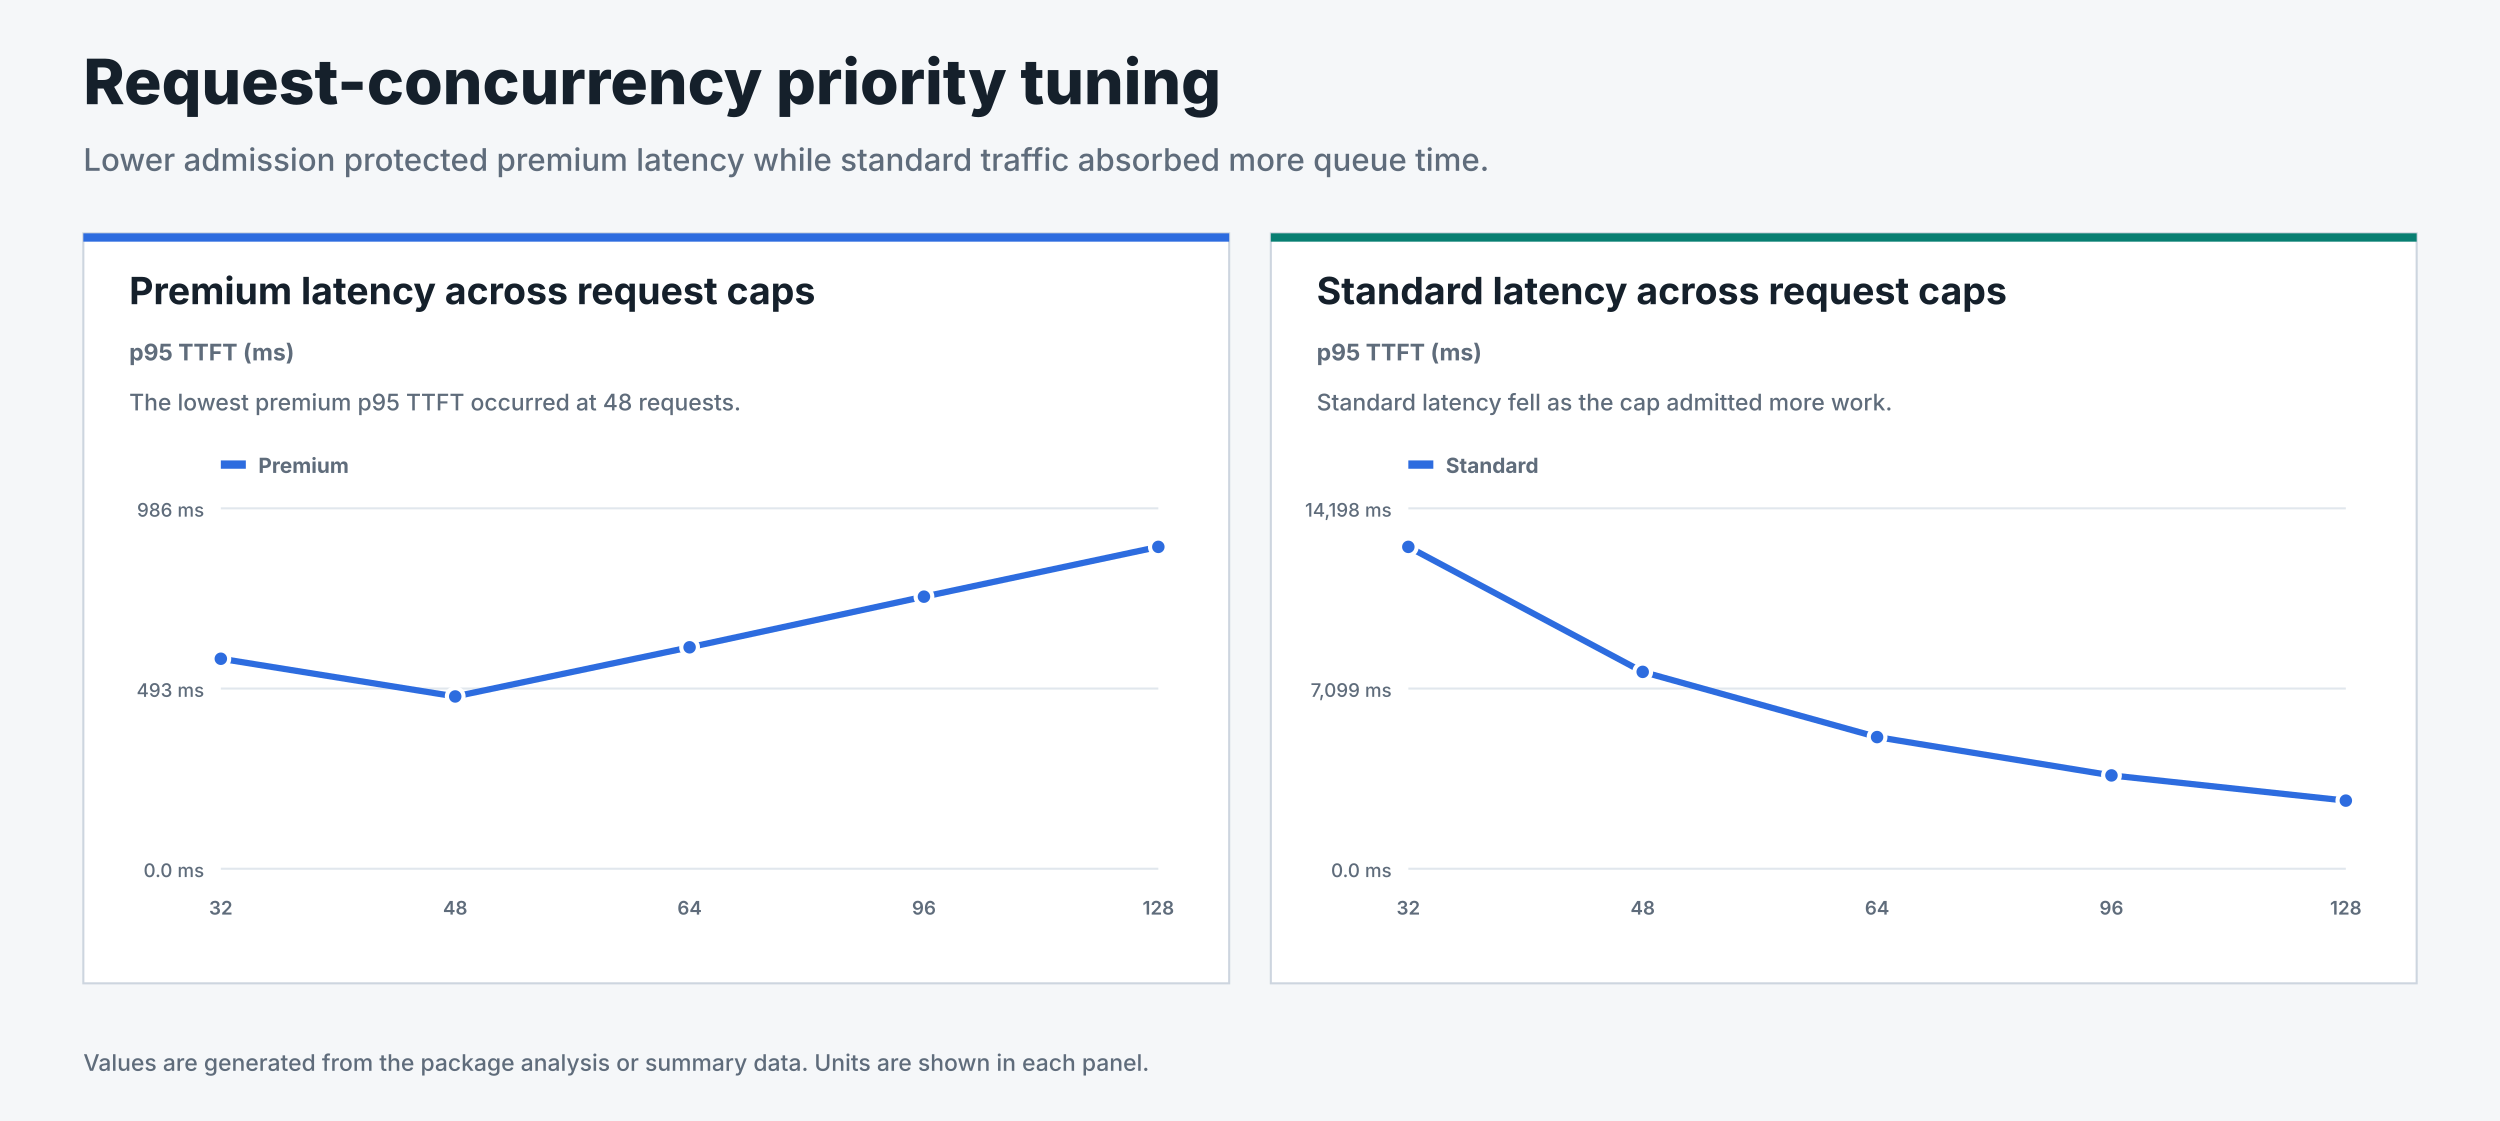
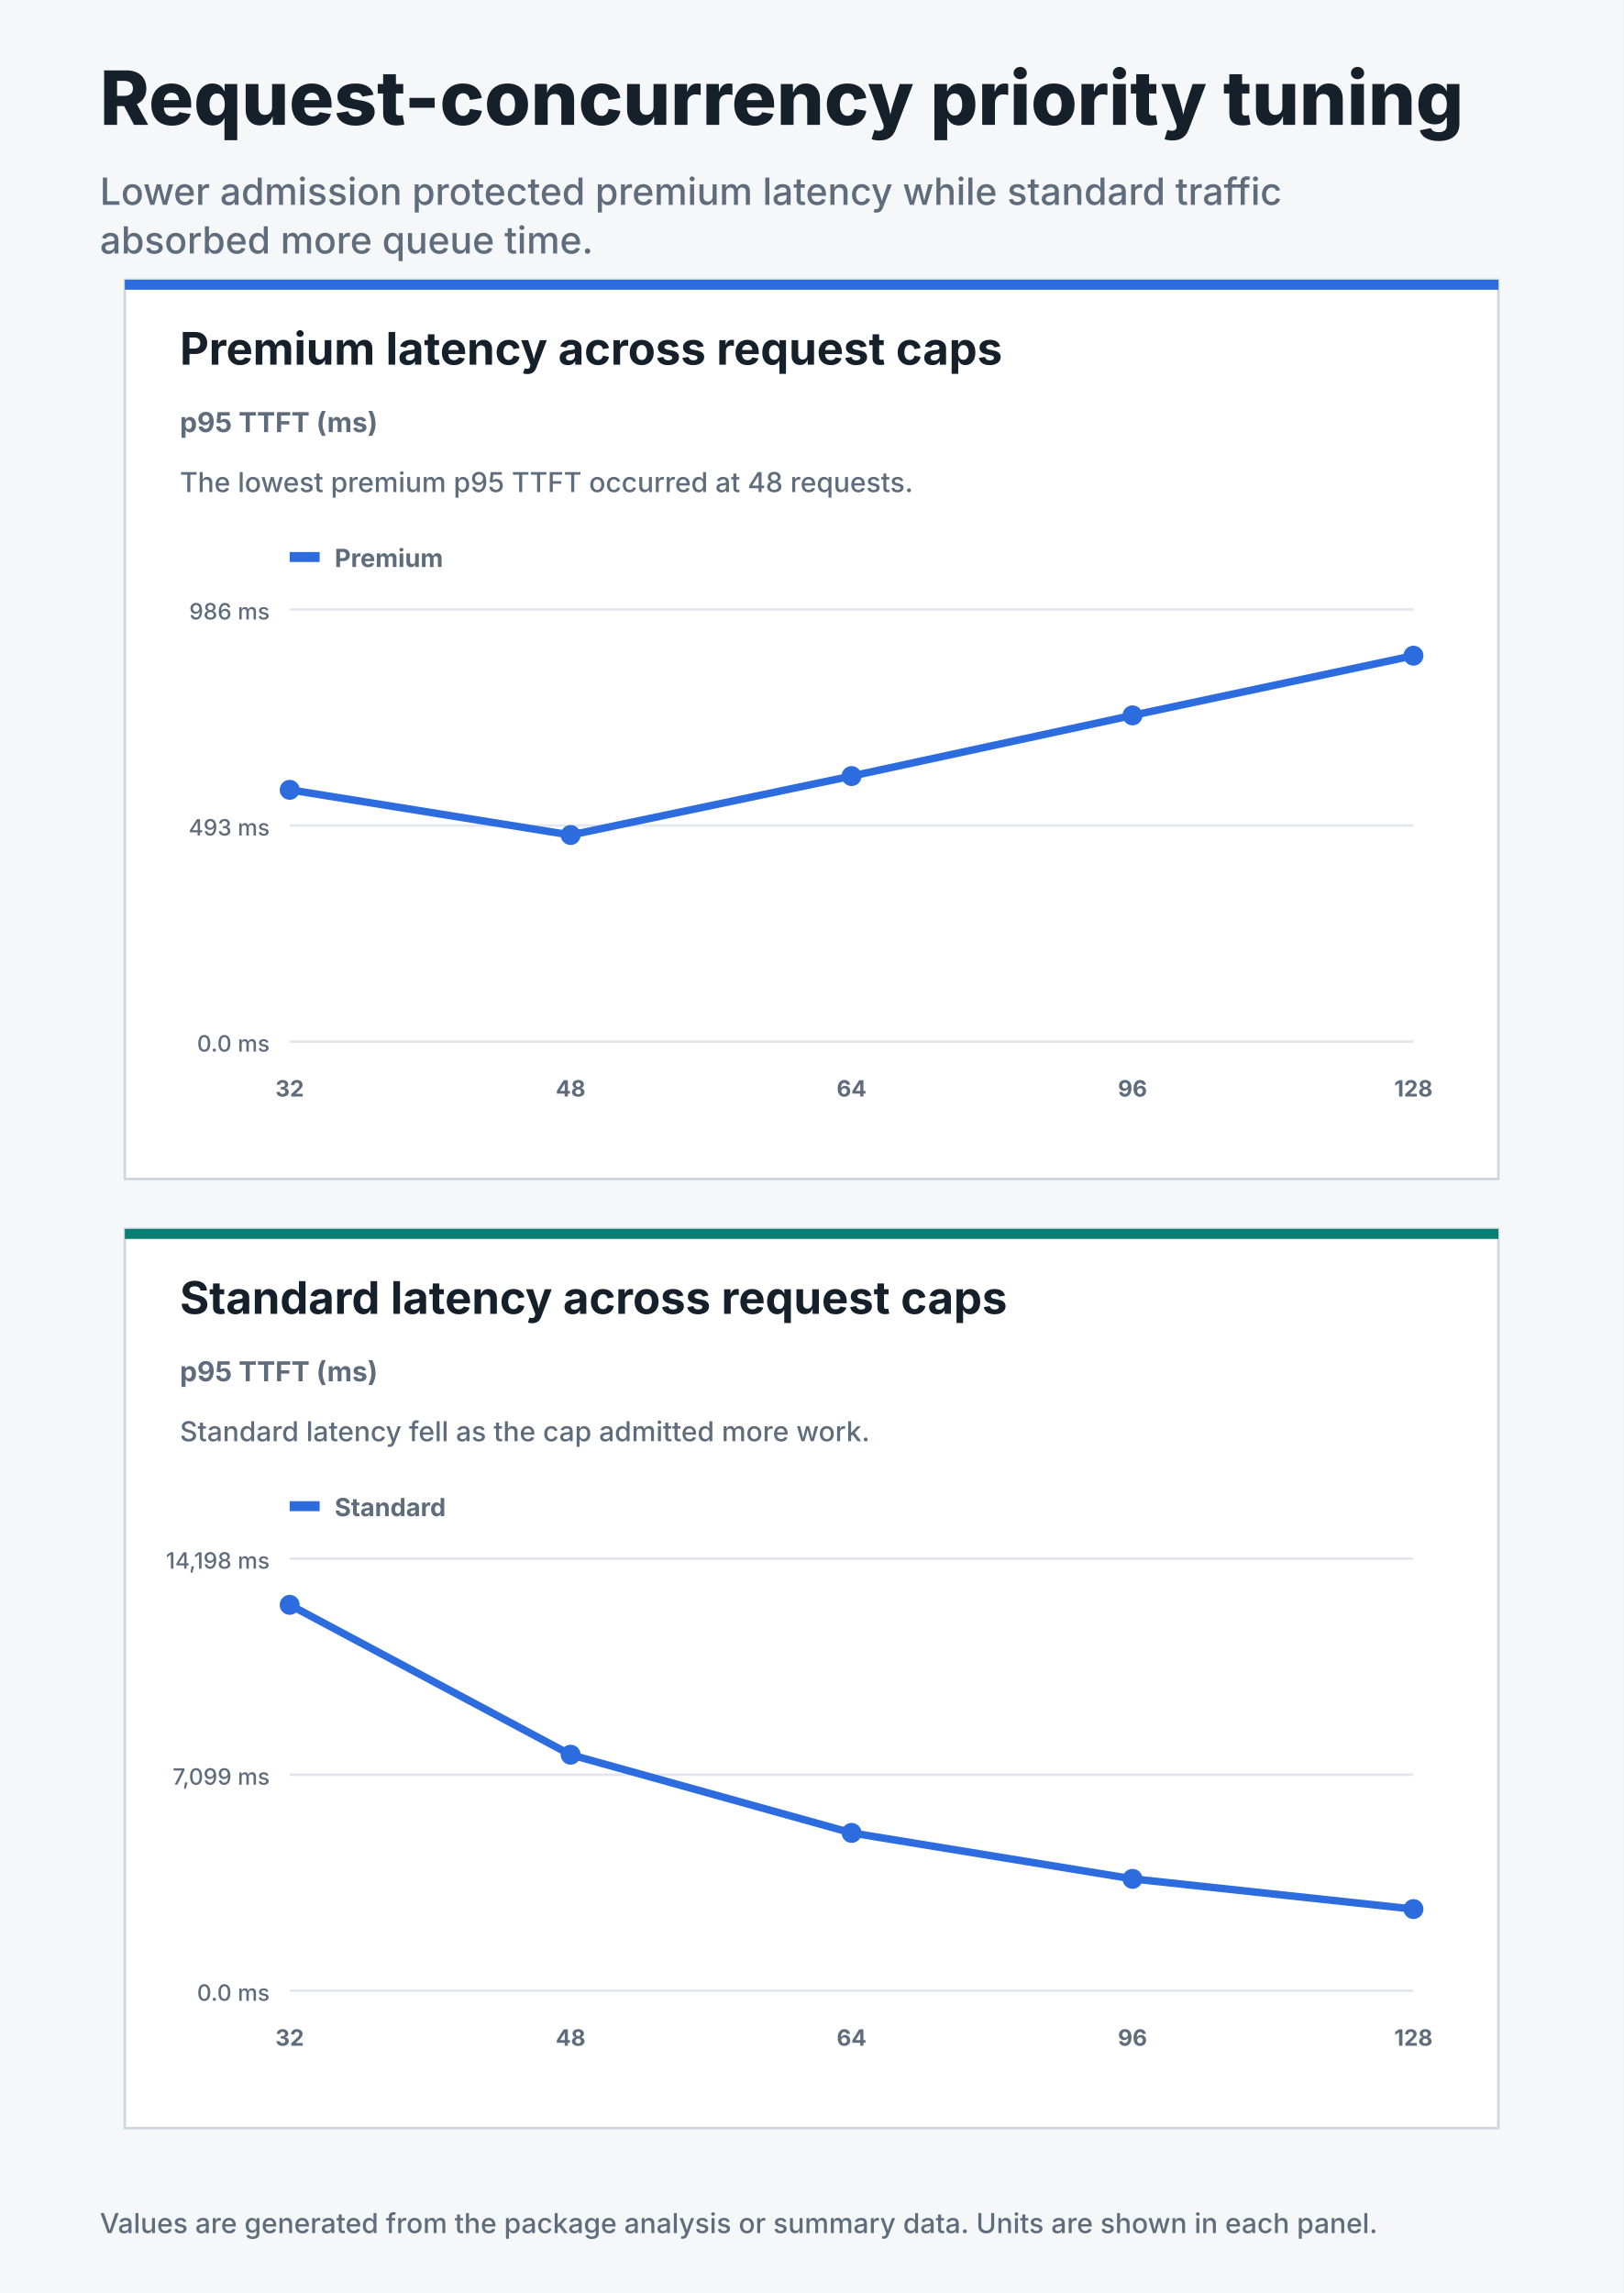
- <svg xmlns="http://www.w3.org/2000/svg" width="1200" height="538" viewBox="0 0 1200 538" role="img" aria-labelledby="title desc">
+ <svg xmlns="http://www.w3.org/2000/svg" width="650" height="918" viewBox="0 0 650 918" role="img" aria-labelledby="title desc">
  <style>text{font-family:Inter,Arial,sans-serif;letter-spacing:0}</style>
-   <rect width="1200" height="538" fill="#f5f7f9" />
+   <rect width="650" height="918" fill="#f5f7f9" />
  <text x="40.0" y="50.0" fill="#15202b" font-size="30" font-weight="800" text-anchor="start">Request-concurrency priority tuning</text>
  <text x="40.0" y="82.0" fill="#5f6c7b" font-size="15" font-weight="550">
-     <tspan x="40.0" dy="0.0">Lower admission protected premium latency while standard traffic absorbed more queue time.</tspan>
+     <tspan x="40.0" dy="0.0">Lower admission protected premium latency while standard traffic</tspan>
+     <tspan x="40.0" dy="19.5">absorbed more queue time.</tspan>
  </text>
-   <rect x="40" y="112" width="550" height="360" fill="#ffffff" stroke="#cdd5df" />
-   <rect x="40" y="112" width="550" height="4" fill="#2d6cdf" />
-   <text x="62.0" y="146.0" fill="#15202b" font-size="18" font-weight="750">
-     <tspan x="62.0" dy="0.0">Premium latency across request caps</tspan>
+   <rect x="50" y="112" width="550" height="360" fill="#ffffff" stroke="#cdd5df" />
+   <rect x="50" y="112" width="550" height="4" fill="#2d6cdf" />
+   <text x="72.0" y="146.0" fill="#15202b" font-size="18" font-weight="750">
+     <tspan x="72.0" dy="0.0">Premium latency across request caps</tspan>
  </text>
-   <text x="62.0" y="173.0" fill="#5f6c7b" font-size="11" font-weight="650" text-anchor="start">p95 TTFT (ms)</text>
-   <text x="62.0" y="197.0" fill="#5f6c7b" font-size="11" font-weight="500">
-     <tspan x="62.0" dy="0.0">The lowest premium p95 TTFT occurred at 48 requests.</tspan>
+   <text x="72.0" y="173.0" fill="#5f6c7b" font-size="11" font-weight="650" text-anchor="start">p95 TTFT (ms)</text>
+   <text x="72.0" y="197.0" fill="#5f6c7b" font-size="11" font-weight="500">
+     <tspan x="72.0" dy="0.0">The lowest premium p95 TTFT occurred at 48 requests.</tspan>
  </text>
-   <line x1="106" y1="417.0" x2="556" y2="417.0" stroke="#e1e7ed" />
-   <text x="98.0" y="421.0" fill="#5f6c7b" font-size="9" font-weight="550" text-anchor="end">0.0 ms</text>
-   <line x1="106" y1="330.5" x2="556" y2="330.5" stroke="#e1e7ed" />
-   <text x="98.0" y="334.5" fill="#5f6c7b" font-size="9" font-weight="550" text-anchor="end">493 ms</text>
-   <line x1="106" y1="244.0" x2="556" y2="244.0" stroke="#e1e7ed" />
-   <text x="98.0" y="248.0" fill="#5f6c7b" font-size="9" font-weight="550" text-anchor="end">986 ms</text>
-   <text x="106.0" y="439.0" fill="#5f6c7b" font-size="9" font-weight="600" text-anchor="middle">32</text>
-   <text x="218.5" y="439.0" fill="#5f6c7b" font-size="9" font-weight="600" text-anchor="middle">48</text>
-   <text x="331.0" y="439.0" fill="#5f6c7b" font-size="9" font-weight="600" text-anchor="middle">64</text>
-   <text x="443.5" y="439.0" fill="#5f6c7b" font-size="9" font-weight="600" text-anchor="middle">96</text>
-   <text x="556.0" y="439.0" fill="#5f6c7b" font-size="9" font-weight="600" text-anchor="middle">128</text>
-   <polyline points="106.0,316.2 218.5,334.3 331.0,310.7 443.5,286.4 556.0,262.5" fill="none" stroke="#2d6cdf" stroke-width="3" />
-   <circle cx="106.0" cy="316.2" r="4" fill="#2d6cdf" stroke="#ffffff" stroke-width="2" />
-   <circle cx="218.5" cy="334.3" r="4" fill="#2d6cdf" stroke="#ffffff" stroke-width="2" />
-   <circle cx="331.0" cy="310.7" r="4" fill="#2d6cdf" stroke="#ffffff" stroke-width="2" />
-   <circle cx="443.5" cy="286.4" r="4" fill="#2d6cdf" stroke="#ffffff" stroke-width="2" />
-   <circle cx="556.0" cy="262.5" r="4" fill="#2d6cdf" stroke="#ffffff" stroke-width="2" />
-   <rect x="106" y="221" width="12" height="4" fill="#2d6cdf" />
-   <text x="124.0" y="227.0" fill="#5f6c7b" font-size="10" font-weight="650" text-anchor="start">Premium</text>
-   <rect x="610" y="112" width="550" height="360" fill="#ffffff" stroke="#cdd5df" />
-   <rect x="610" y="112" width="550" height="4" fill="#087f72" />
-   <text x="632.0" y="146.0" fill="#15202b" font-size="18" font-weight="750">
-     <tspan x="632.0" dy="0.0">Standard latency across request caps</tspan>
+   <line x1="116" y1="417.0" x2="566" y2="417.0" stroke="#e1e7ed" />
+   <text x="108.0" y="421.0" fill="#5f6c7b" font-size="9" font-weight="550" text-anchor="end">0.0 ms</text>
+   <line x1="116" y1="330.5" x2="566" y2="330.5" stroke="#e1e7ed" />
+   <text x="108.0" y="334.5" fill="#5f6c7b" font-size="9" font-weight="550" text-anchor="end">493 ms</text>
+   <line x1="116" y1="244.0" x2="566" y2="244.0" stroke="#e1e7ed" />
+   <text x="108.0" y="248.0" fill="#5f6c7b" font-size="9" font-weight="550" text-anchor="end">986 ms</text>
+   <text x="116.0" y="439.0" fill="#5f6c7b" font-size="9" font-weight="700" text-anchor="middle">32</text>
+   <text x="228.5" y="439.0" fill="#5f6c7b" font-size="9" font-weight="700" text-anchor="middle">48</text>
+   <text x="341.0" y="439.0" fill="#5f6c7b" font-size="9" font-weight="700" text-anchor="middle">64</text>
+   <text x="453.5" y="439.0" fill="#5f6c7b" font-size="9" font-weight="700" text-anchor="middle">96</text>
+   <text x="566.0" y="439.0" fill="#5f6c7b" font-size="9" font-weight="700" text-anchor="middle">128</text>
+   <polyline points="116.0,316.2 228.5,334.3 341.0,310.7 453.5,286.4 566.0,262.5" fill="none" stroke="#2d6cdf" stroke-width="3" />
+   <circle cx="116.0" cy="316.2" r="4" fill="#2d6cdf" />
+   <circle cx="228.5" cy="334.3" r="4" fill="#2d6cdf" />
+   <circle cx="341.0" cy="310.7" r="4" fill="#2d6cdf" />
+   <circle cx="453.5" cy="286.4" r="4" fill="#2d6cdf" />
+   <circle cx="566.0" cy="262.5" r="4" fill="#2d6cdf" />
+   <rect x="116" y="221" width="12" height="4" fill="#2d6cdf" />
+   <text x="134.0" y="227.0" fill="#5f6c7b" font-size="10" font-weight="650" text-anchor="start">Premium</text>
+   <rect x="50" y="492" width="550" height="360" fill="#ffffff" stroke="#cdd5df" />
+   <rect x="50" y="492" width="550" height="4" fill="#087f72" />
+   <text x="72.0" y="526.0" fill="#15202b" font-size="18" font-weight="750">
+     <tspan x="72.0" dy="0.0">Standard latency across request caps</tspan>
  </text>
-   <text x="632.0" y="173.0" fill="#5f6c7b" font-size="11" font-weight="650" text-anchor="start">p95 TTFT (ms)</text>
-   <text x="632.0" y="197.0" fill="#5f6c7b" font-size="11" font-weight="500">
-     <tspan x="632.0" dy="0.0">Standard latency fell as the cap admitted more work.</tspan>
+   <text x="72.0" y="553.0" fill="#5f6c7b" font-size="11" font-weight="650" text-anchor="start">p95 TTFT (ms)</text>
+   <text x="72.0" y="577.0" fill="#5f6c7b" font-size="11" font-weight="500">
+     <tspan x="72.0" dy="0.0">Standard latency fell as the cap admitted more work.</tspan>
  </text>
-   <line x1="676" y1="417.0" x2="1126" y2="417.0" stroke="#e1e7ed" />
-   <text x="668.0" y="421.0" fill="#5f6c7b" font-size="9" font-weight="550" text-anchor="end">0.0 ms</text>
-   <line x1="676" y1="330.5" x2="1126" y2="330.5" stroke="#e1e7ed" />
-   <text x="668.0" y="334.5" fill="#5f6c7b" font-size="9" font-weight="550" text-anchor="end">7,099 ms</text>
-   <line x1="676" y1="244.0" x2="1126" y2="244.0" stroke="#e1e7ed" />
-   <text x="668.0" y="248.0" fill="#5f6c7b" font-size="9" font-weight="550" text-anchor="end">14,198 ms</text>
-   <text x="676.0" y="439.0" fill="#5f6c7b" font-size="9" font-weight="600" text-anchor="middle">32</text>
-   <text x="788.5" y="439.0" fill="#5f6c7b" font-size="9" font-weight="600" text-anchor="middle">48</text>
-   <text x="901.0" y="439.0" fill="#5f6c7b" font-size="9" font-weight="600" text-anchor="middle">64</text>
-   <text x="1013.5" y="439.0" fill="#5f6c7b" font-size="9" font-weight="600" text-anchor="middle">96</text>
-   <text x="1126.0" y="439.0" fill="#5f6c7b" font-size="9" font-weight="600" text-anchor="middle">128</text>
-   <polyline points="676.0,262.5 788.5,322.5 901.0,353.8 1013.5,372.2 1126.0,384.3" fill="none" stroke="#2d6cdf" stroke-width="3" />
-   <circle cx="676.0" cy="262.5" r="4" fill="#2d6cdf" stroke="#ffffff" stroke-width="2" />
-   <circle cx="788.5" cy="322.5" r="4" fill="#2d6cdf" stroke="#ffffff" stroke-width="2" />
-   <circle cx="901.0" cy="353.8" r="4" fill="#2d6cdf" stroke="#ffffff" stroke-width="2" />
-   <circle cx="1013.5" cy="372.2" r="4" fill="#2d6cdf" stroke="#ffffff" stroke-width="2" />
-   <circle cx="1126.0" cy="384.3" r="4" fill="#2d6cdf" stroke="#ffffff" stroke-width="2" />
-   <rect x="676" y="221" width="12" height="4" fill="#2d6cdf" />
-   <text x="694.0" y="227.0" fill="#5f6c7b" font-size="10" font-weight="650" text-anchor="start">Standard</text>
-   <text x="40.0" y="514.0" fill="#5f6c7b" font-size="11" font-weight="500" text-anchor="start">Values are generated from the package analysis or summary data. Units are shown in each panel.</text>
+   <line x1="116" y1="797.0" x2="566" y2="797.0" stroke="#e1e7ed" />
+   <text x="108.0" y="801.0" fill="#5f6c7b" font-size="9" font-weight="550" text-anchor="end">0.0 ms</text>
+   <line x1="116" y1="710.5" x2="566" y2="710.5" stroke="#e1e7ed" />
+   <text x="108.0" y="714.5" fill="#5f6c7b" font-size="9" font-weight="550" text-anchor="end">7,099 ms</text>
+   <line x1="116" y1="624.0" x2="566" y2="624.0" stroke="#e1e7ed" />
+   <text x="108.0" y="628.0" fill="#5f6c7b" font-size="9" font-weight="550" text-anchor="end">14,198 ms</text>
+   <text x="116.0" y="819.0" fill="#5f6c7b" font-size="9" font-weight="700" text-anchor="middle">32</text>
+   <text x="228.5" y="819.0" fill="#5f6c7b" font-size="9" font-weight="700" text-anchor="middle">48</text>
+   <text x="341.0" y="819.0" fill="#5f6c7b" font-size="9" font-weight="700" text-anchor="middle">64</text>
+   <text x="453.5" y="819.0" fill="#5f6c7b" font-size="9" font-weight="700" text-anchor="middle">96</text>
+   <text x="566.0" y="819.0" fill="#5f6c7b" font-size="9" font-weight="700" text-anchor="middle">128</text>
+   <polyline points="116.0,642.5 228.5,702.5 341.0,733.8 453.5,752.2 566.0,764.3" fill="none" stroke="#2d6cdf" stroke-width="3" />
+   <circle cx="116.0" cy="642.5" r="4" fill="#2d6cdf" />
+   <circle cx="228.5" cy="702.5" r="4" fill="#2d6cdf" />
+   <circle cx="341.0" cy="733.8" r="4" fill="#2d6cdf" />
+   <circle cx="453.5" cy="752.2" r="4" fill="#2d6cdf" />
+   <circle cx="566.0" cy="764.3" r="4" fill="#2d6cdf" />
+   <rect x="116" y="601" width="12" height="4" fill="#2d6cdf" />
+   <text x="134.0" y="607.0" fill="#5f6c7b" font-size="10" font-weight="650" text-anchor="start">Standard</text>
+   <text x="40.0" y="894.0" fill="#5f6c7b" font-size="11" font-weight="500" text-anchor="start">Values are generated from the package analysis or summary data. Units are shown in each panel.</text>
</svg>
